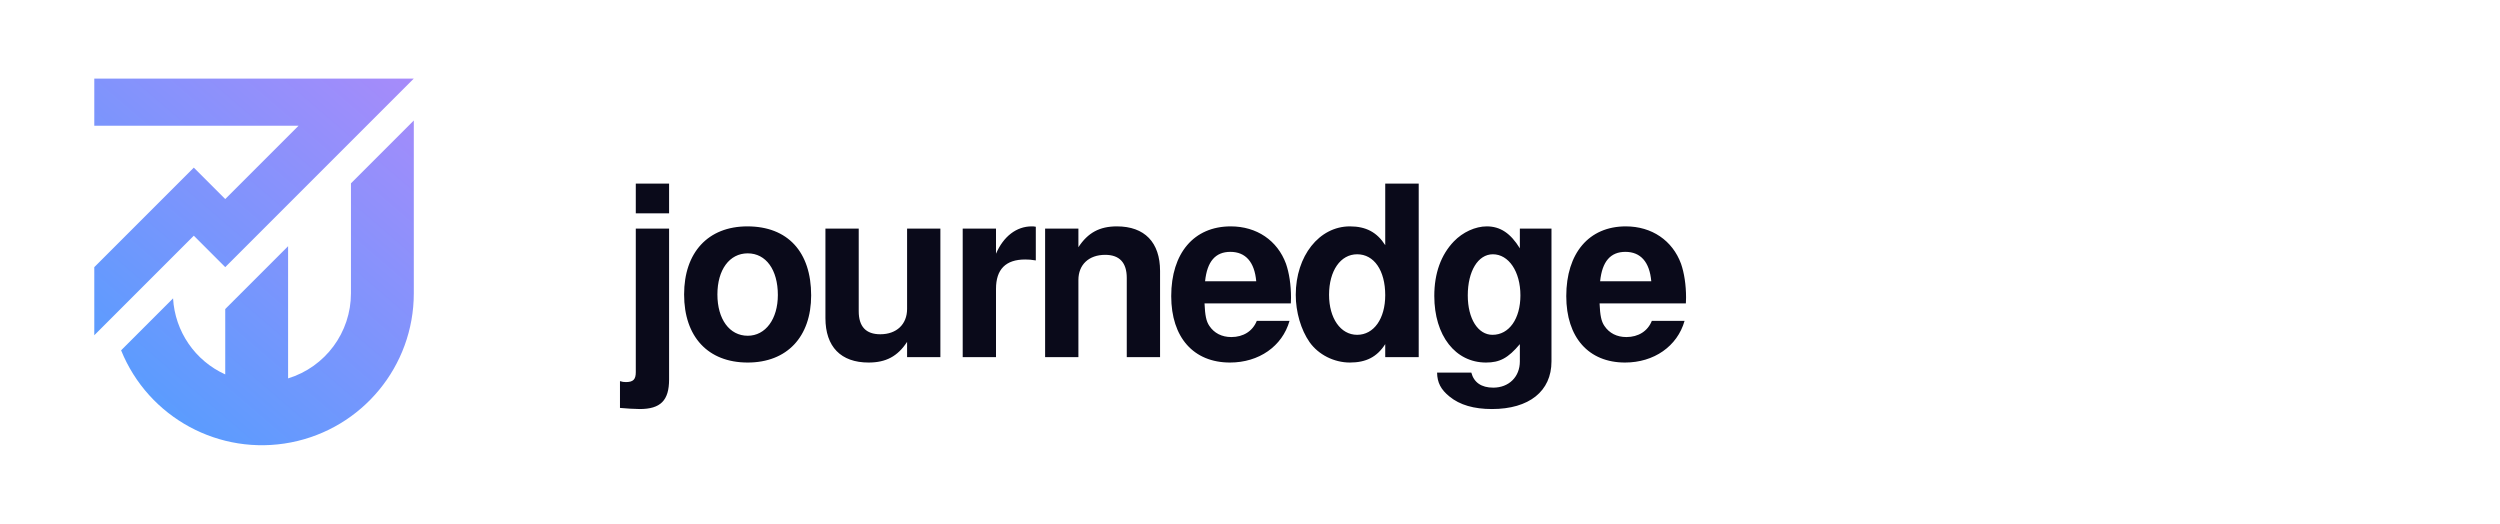
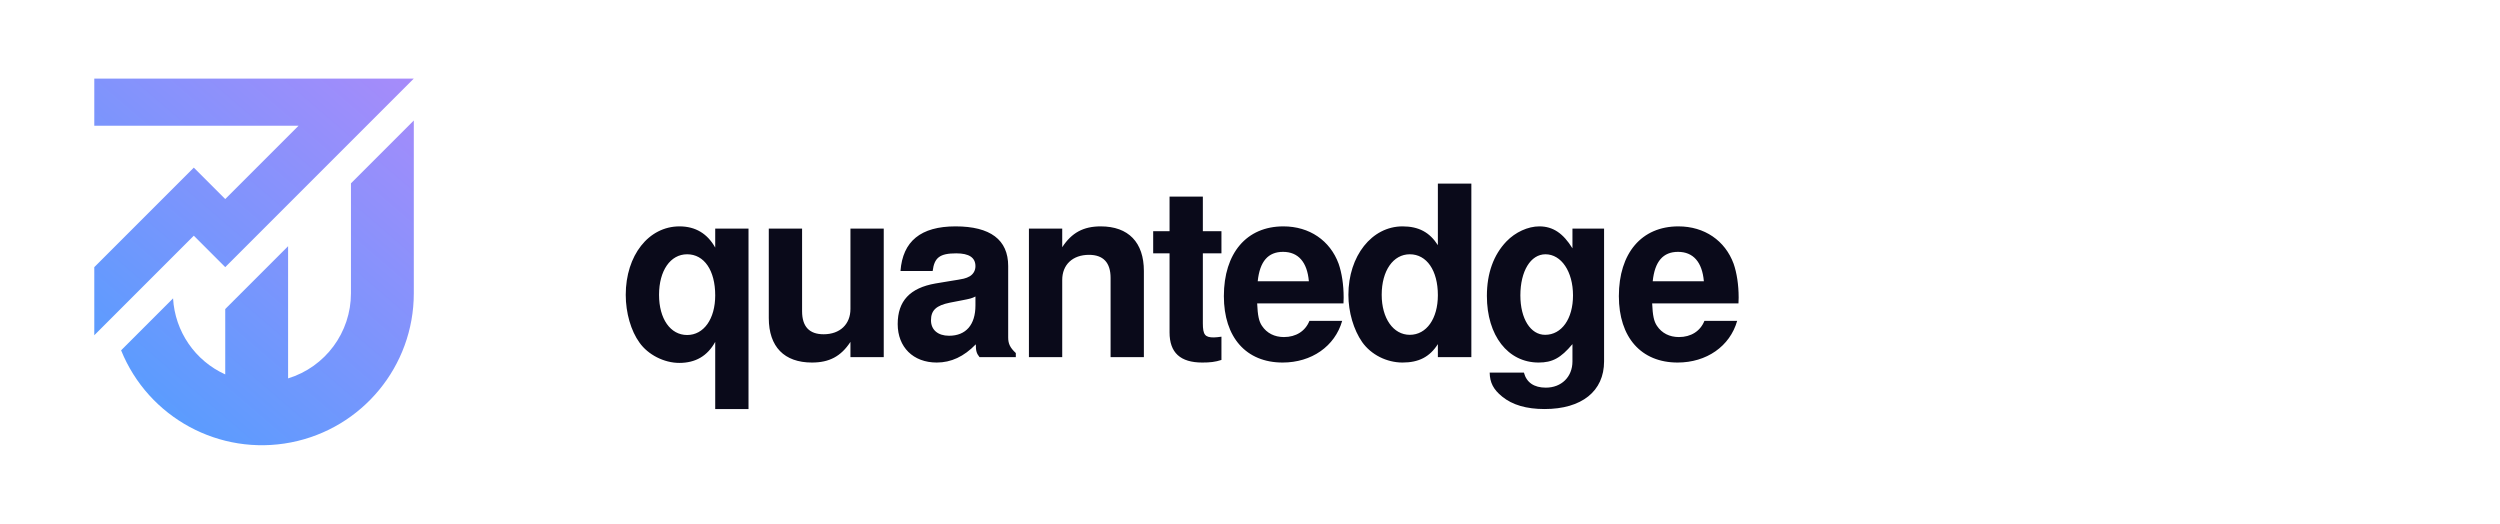
<svg xmlns="http://www.w3.org/2000/svg" width="210" height="44" viewBox="0 0 210 44" fill="none">
  <svg x="0" y="0" width="44" height="44" viewBox="0 0 500 500">
    <defs>
      <linearGradient id="gl" x1="90" y1="430" x2="395" y2="75" gradientUnits="userSpaceOnUse">
        <stop offset="0%" stop-color="#4d9fff" />
        <stop offset="100%" stop-color="#a78bfa" />
      </linearGradient>
    </defs>
    <path d="M 90 75 H 395 L 215 255 L 185 225 L 90 320 V 255 L 185 160 L 215 190 L 285 120 H 90 Z" fill="url(#gl)" />
    <path d="M 395 115 V 280 A 145 145 0 0 1 115.6 334.4 L 165.2 284.8 A 85 85 0 0 0 215 357.4 V 295 L 275 235 V 361.2 A 85 85 0 0 0 335 280 V 175 Z" fill="url(#gl)" />
  </svg>
-   <text x="52" y="30" font-family="'Helvetica Neue', Helvetica, Arial, sans-serif" font-weight="800" font-size="20" letter-spacing="-0.8" fill="#0a0a1a">journedge</text>
+   <text x="52" y="30" font-family="'Helvetica Neue', Helvetica, Arial, sans-serif" font-weight="800" font-size="20" letter-spacing="-0.8" fill="#0a0a1a">quantedge</text>
</svg>
